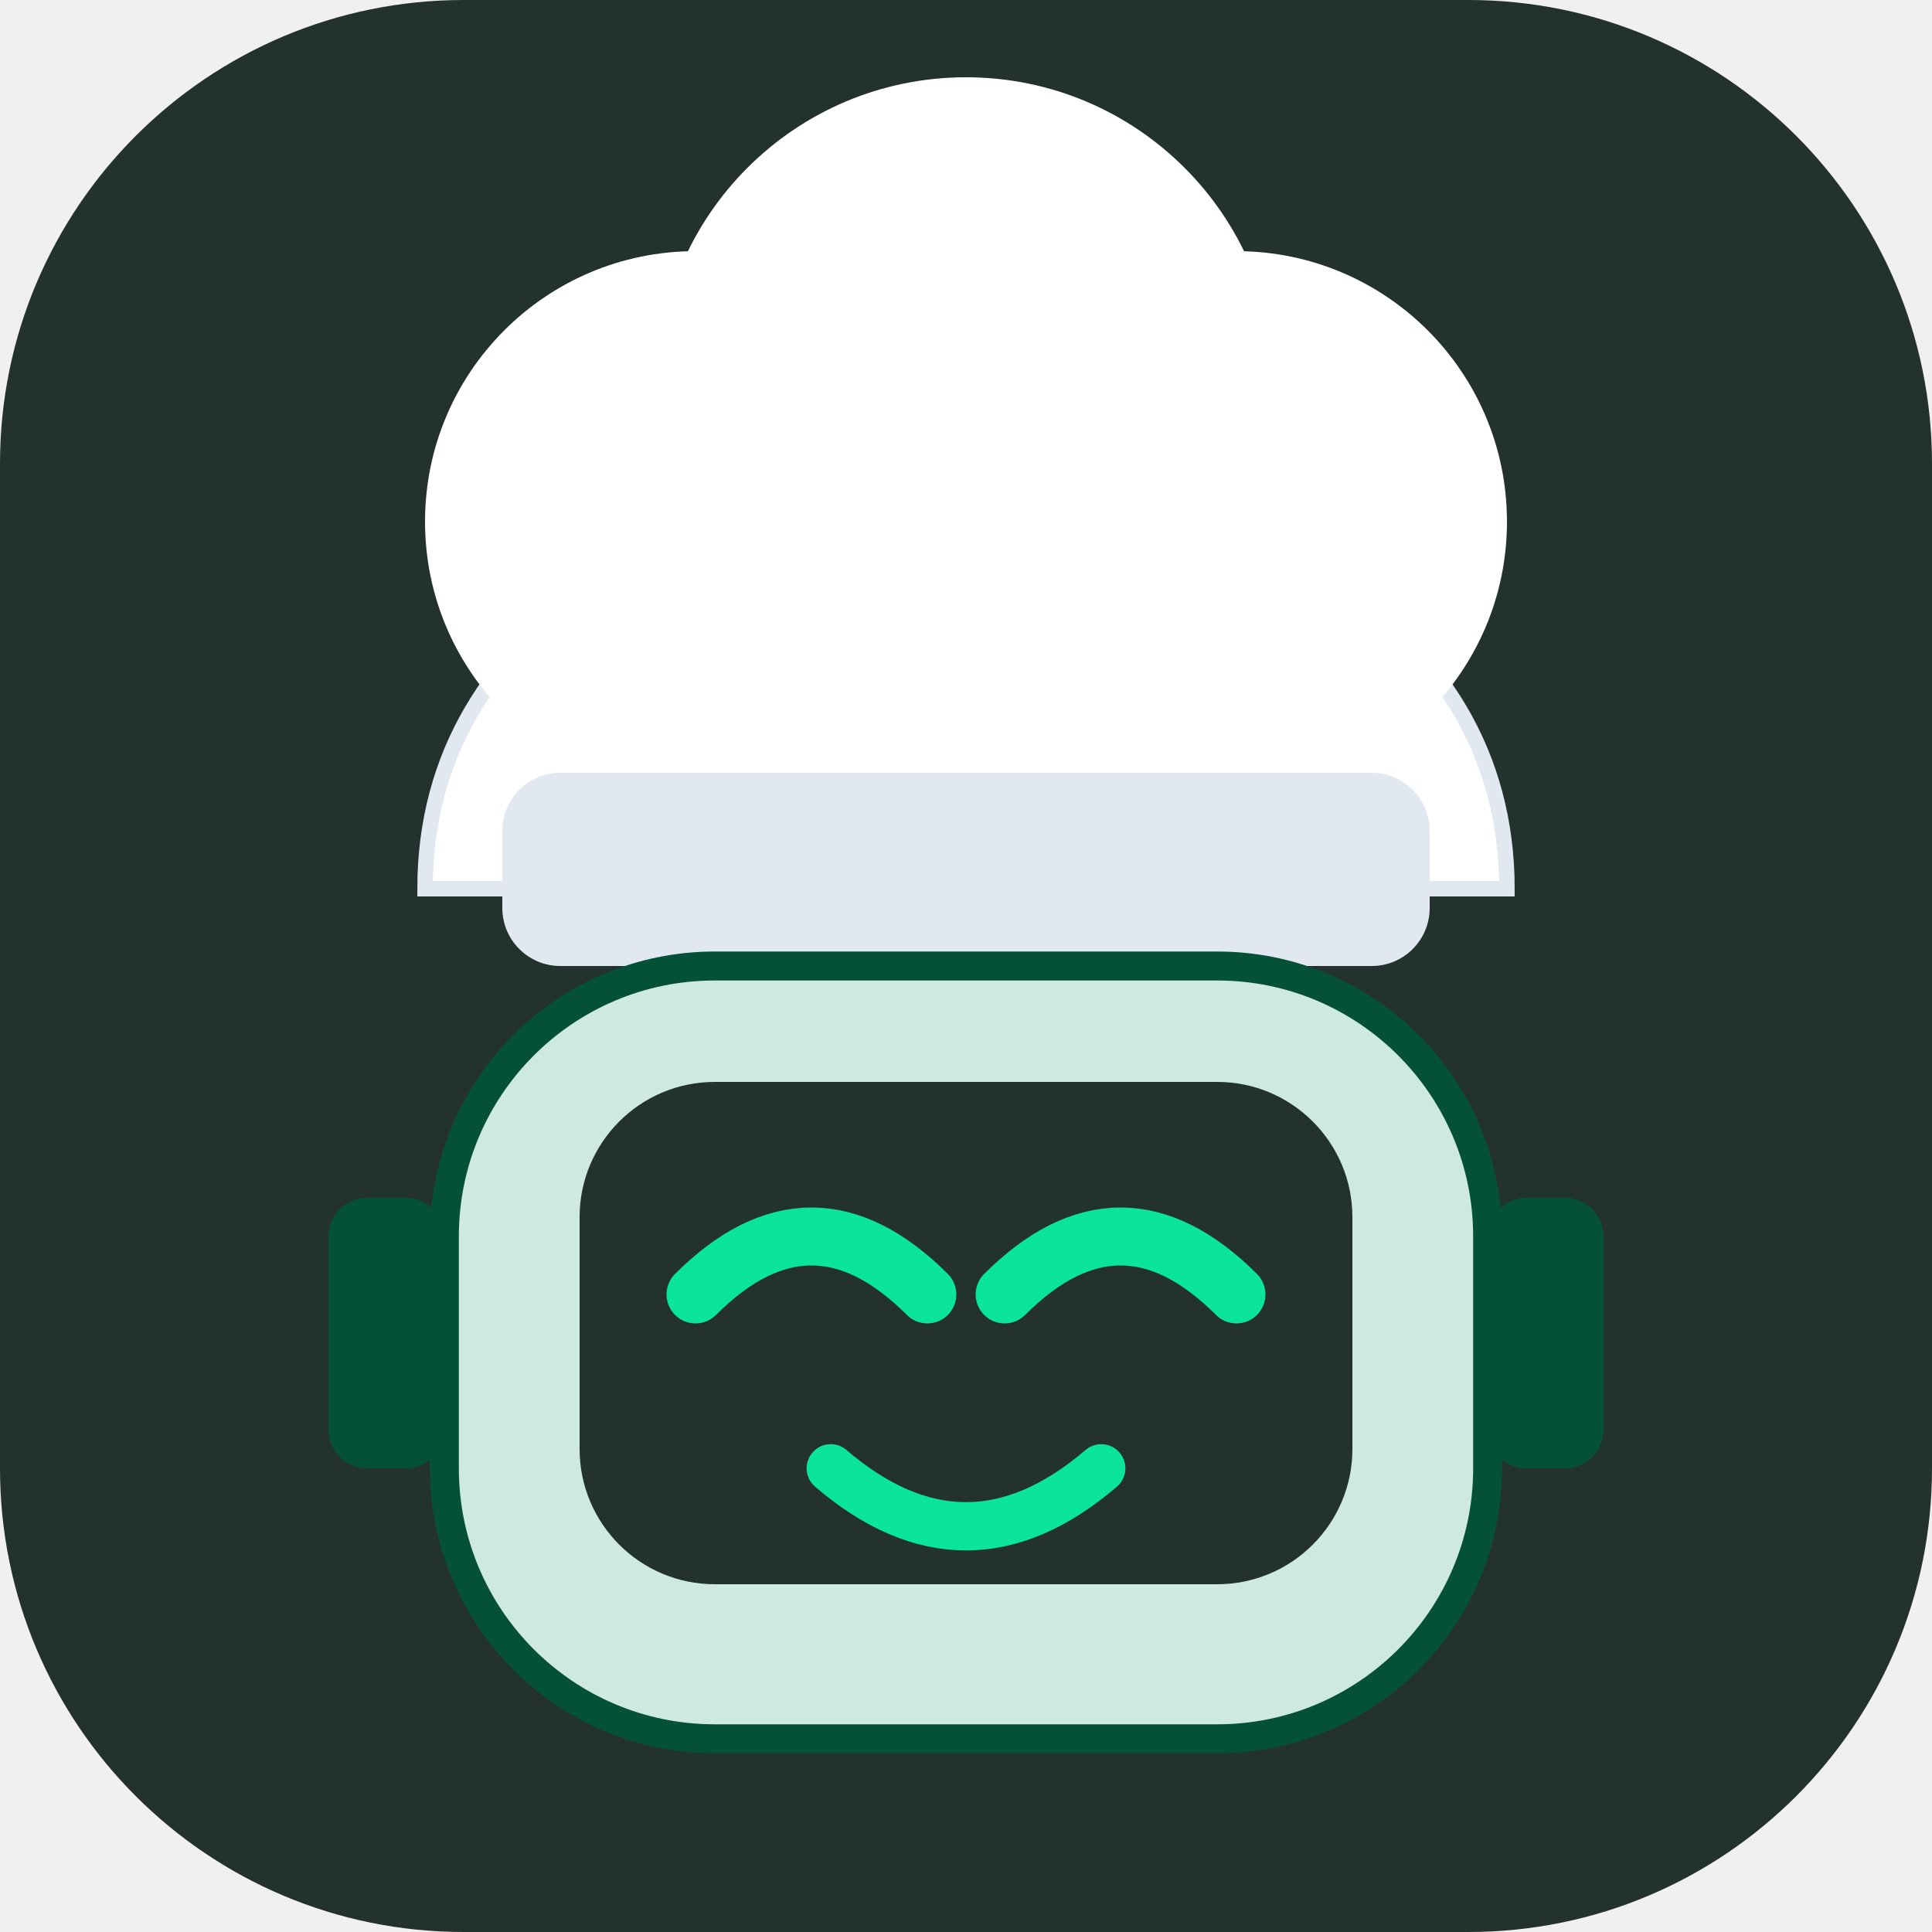
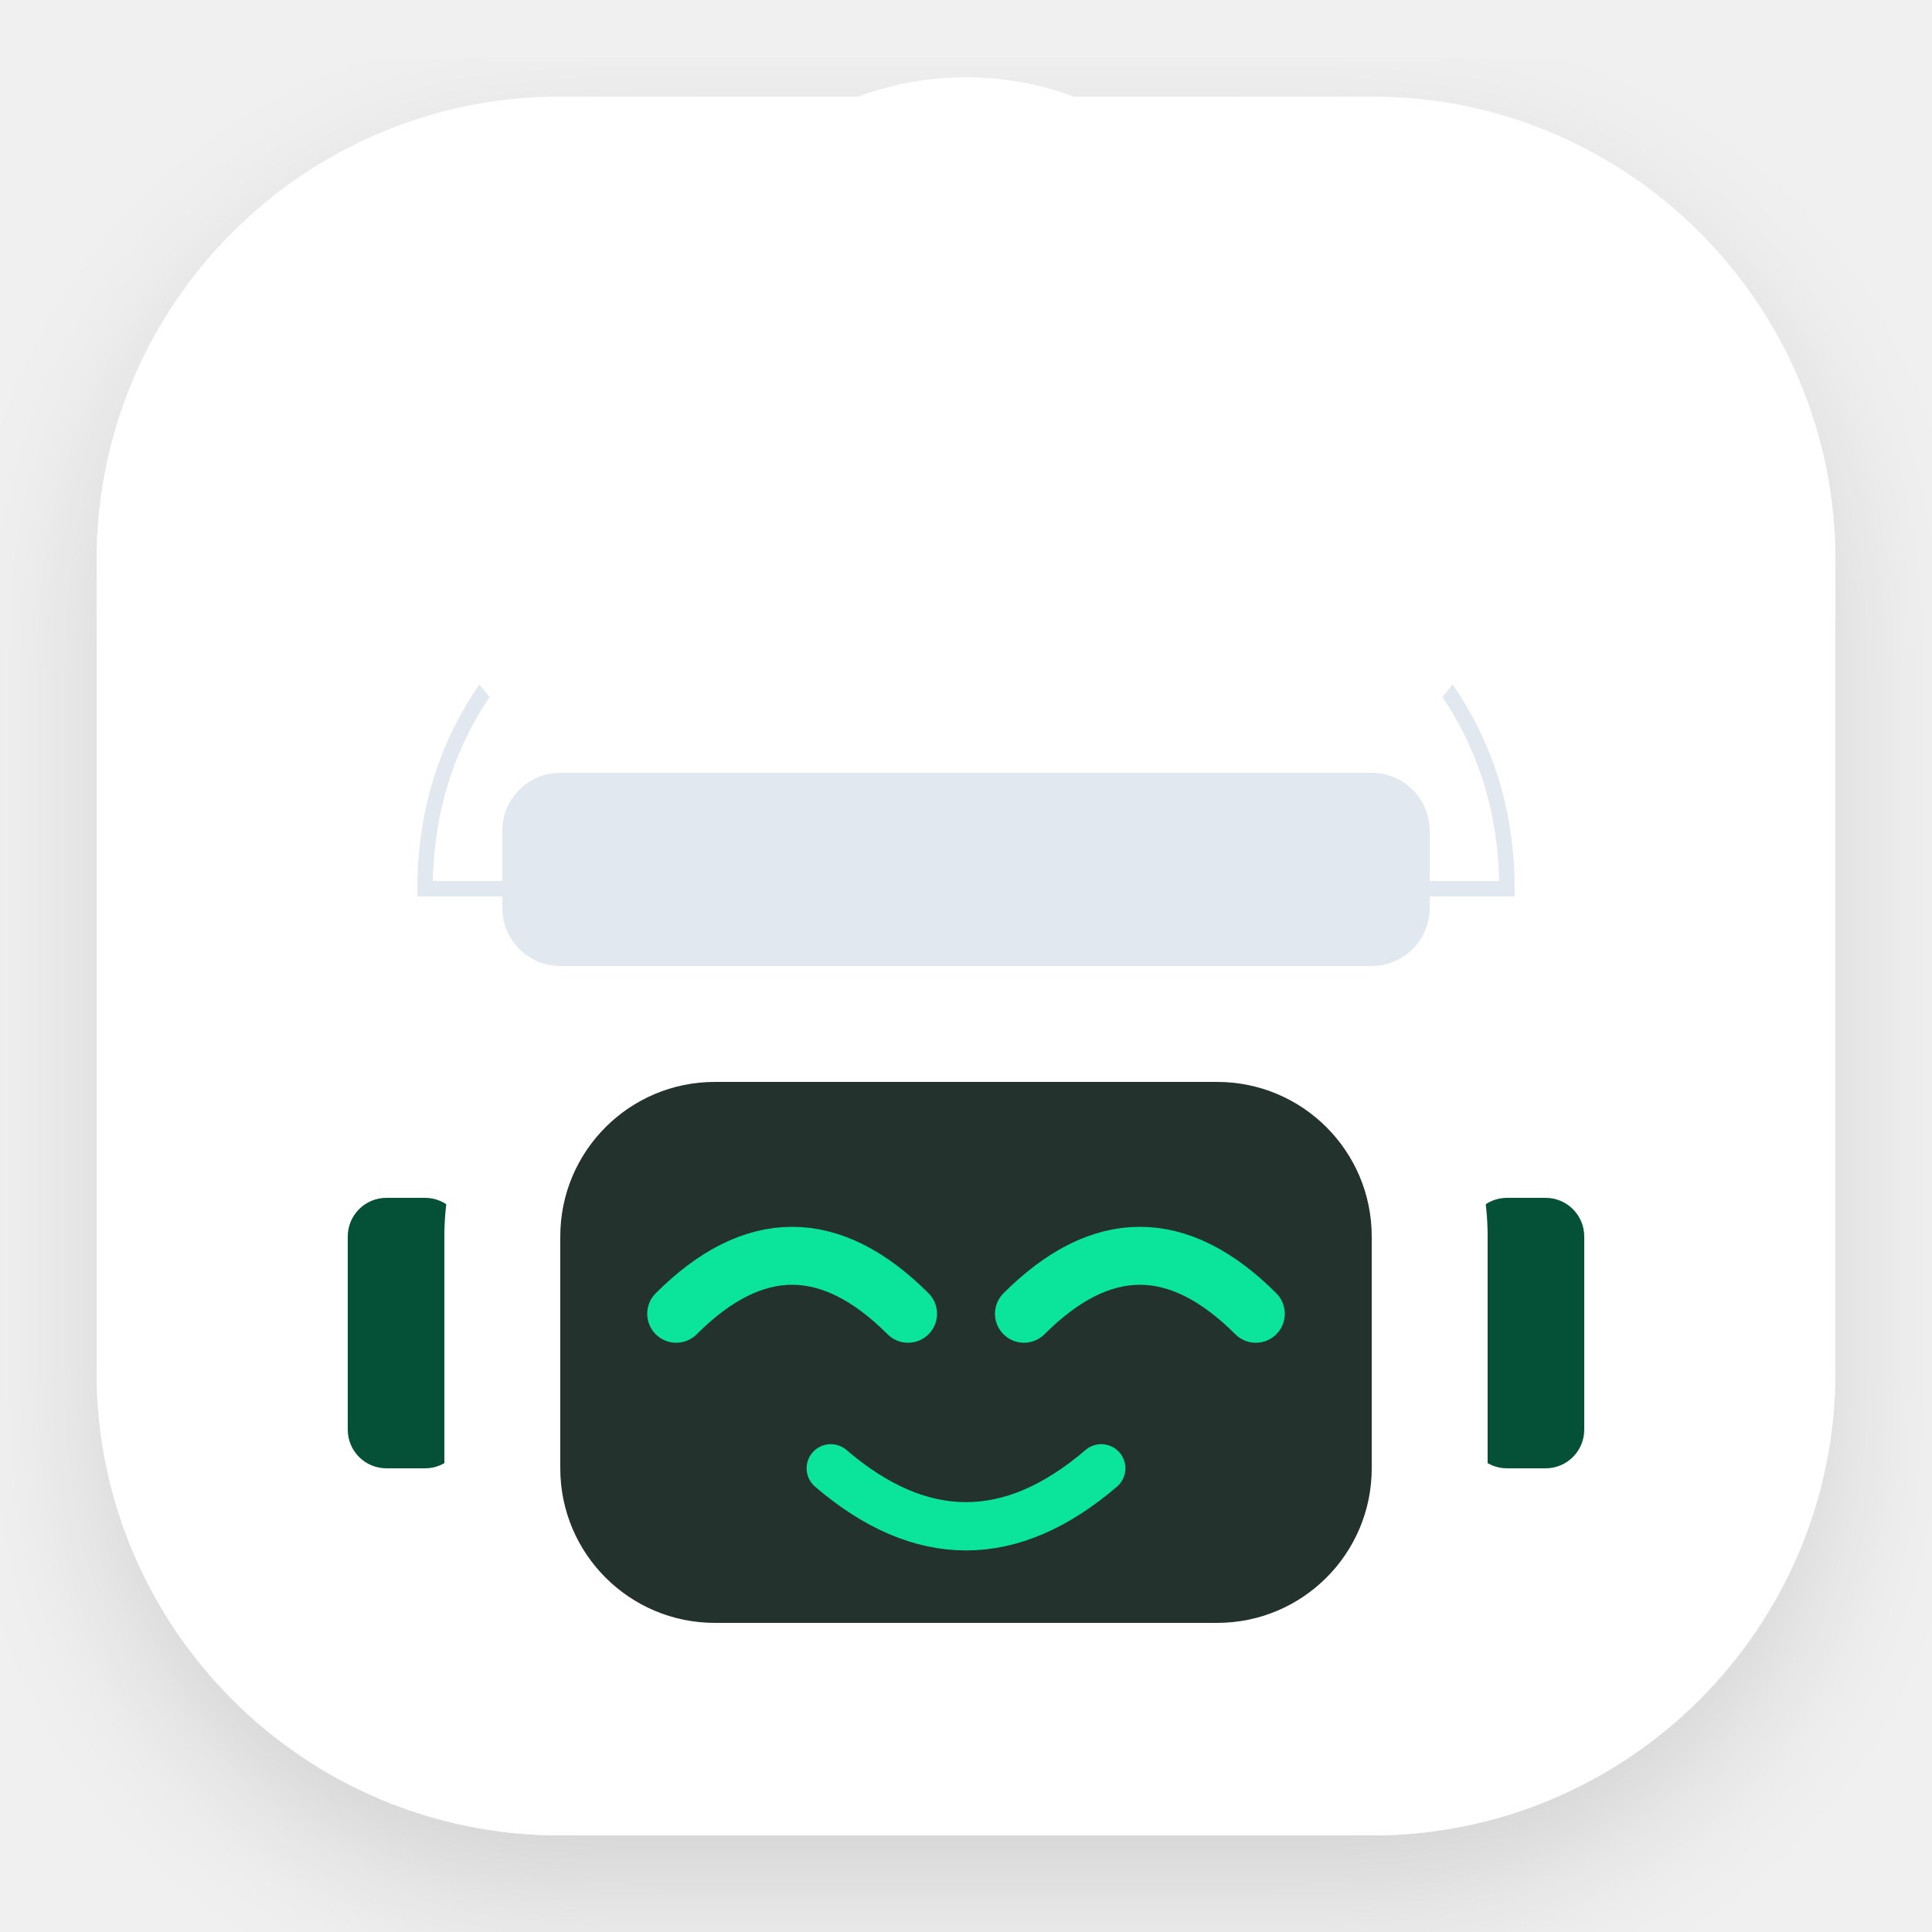
<svg xmlns="http://www.w3.org/2000/svg" viewBox="0 0 100 100">
-   <rect width="100" height="100" rx="24" fill="#23322D" />
+   <defs>
+     <filter id="softShadow" x="-20%" y="-20%" width="140%" height="140%">
+       <feDropShadow dx="0" dy="3" stdDeviation="3.5" flood-color="#000000" flood-opacity="0.12" />
+     </filter>
+   </defs>
+   <rect width="90" height="90" x="5" y="5" rx="24" fill="#FFFFFF" filter="url(#softShadow)" />
  <g>
    <path d="M 22 46 C 22 18, 78 18, 78 46 Z" fill="#FFFFFF" stroke="#E2E8F0" stroke-width="0.8" />
    <circle cx="36" cy="27" r="14" fill="#FFFFFF" />
    <circle cx="50" cy="20" r="16" fill="#FFFFFF" />
    <circle cx="64" cy="27" r="14" fill="#FFFFFF" />
    <rect x="26" y="40" width="48" height="10" rx="3" fill="#E2E8F0" />
-     <rect x="17" y="62" width="6" height="14" rx="2" fill="#045137" />
-     <rect x="77" y="62" width="6" height="14" rx="2" fill="#045137" />
-     <rect x="23" y="50" width="54" height="40" rx="14" fill="#CEE9DF" stroke="#045137" stroke-width="1.5" />
-     <rect x="30" y="56" width="40" height="26" rx="7" fill="#23322D" />
-     <path d="M 36 67 Q 42 61 48 67" fill="none" stroke="#0BE49B" stroke-width="3" stroke-linecap="round" />
-     <path d="M 52 67 Q 58 61 64 67" fill="none" stroke="#0BE49B" stroke-width="3" stroke-linecap="round" />
+     <rect x="18" y="62" width="6" height="14" rx="2" fill="#045137" />
+     <rect x="76" y="62" width="6" height="14" rx="2" fill="#045137" />
+     <rect x="23" y="50" width="54" height="40" rx="14" fill="#FFFFFF" />
+     <rect x="29" y="56" width="42" height="28" rx="8" fill="#23322D" />
+     <path d="M 35 68 Q 41 62 47 68" fill="none" stroke="#0BE49B" stroke-width="3" stroke-linecap="round" />
+     <path d="M 53 68 Q 59 62 65 68" fill="none" stroke="#0BE49B" stroke-width="3" stroke-linecap="round" />
    <path d="M 43 76 Q 50 82 57 76" fill="none" stroke="#0BE49B" stroke-width="2.5" stroke-linecap="round" />
  </g>
</svg>
